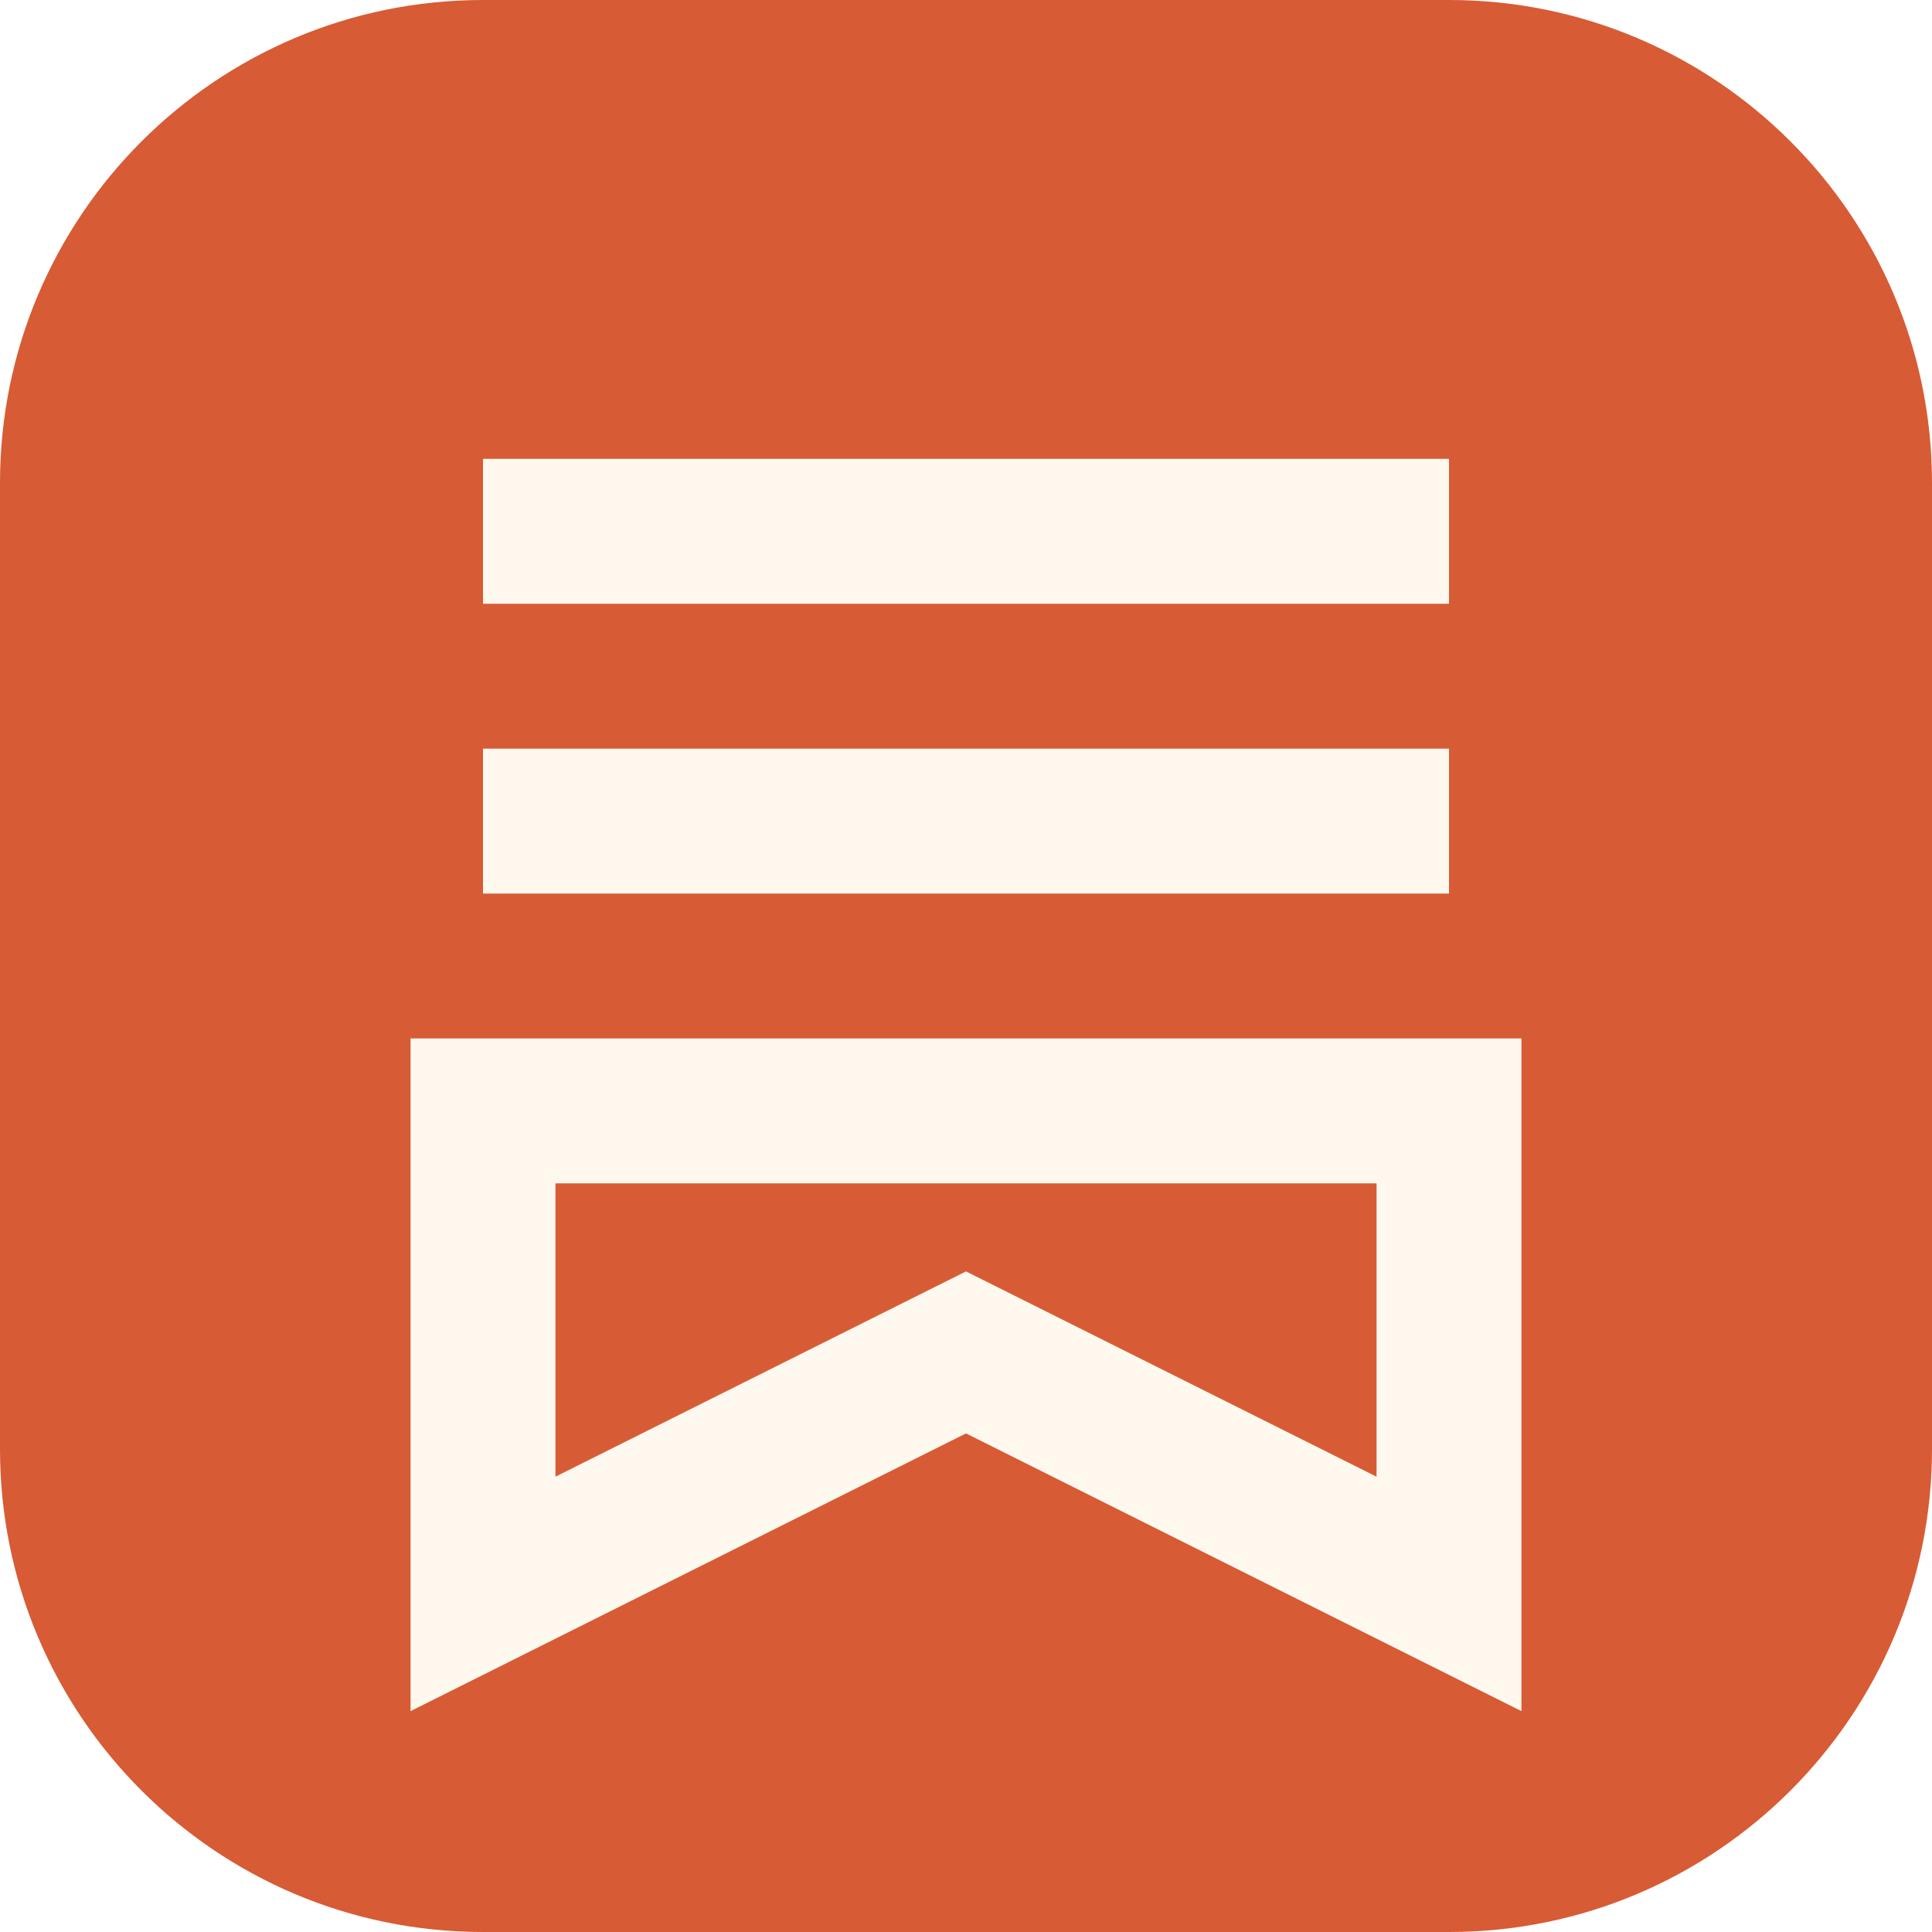
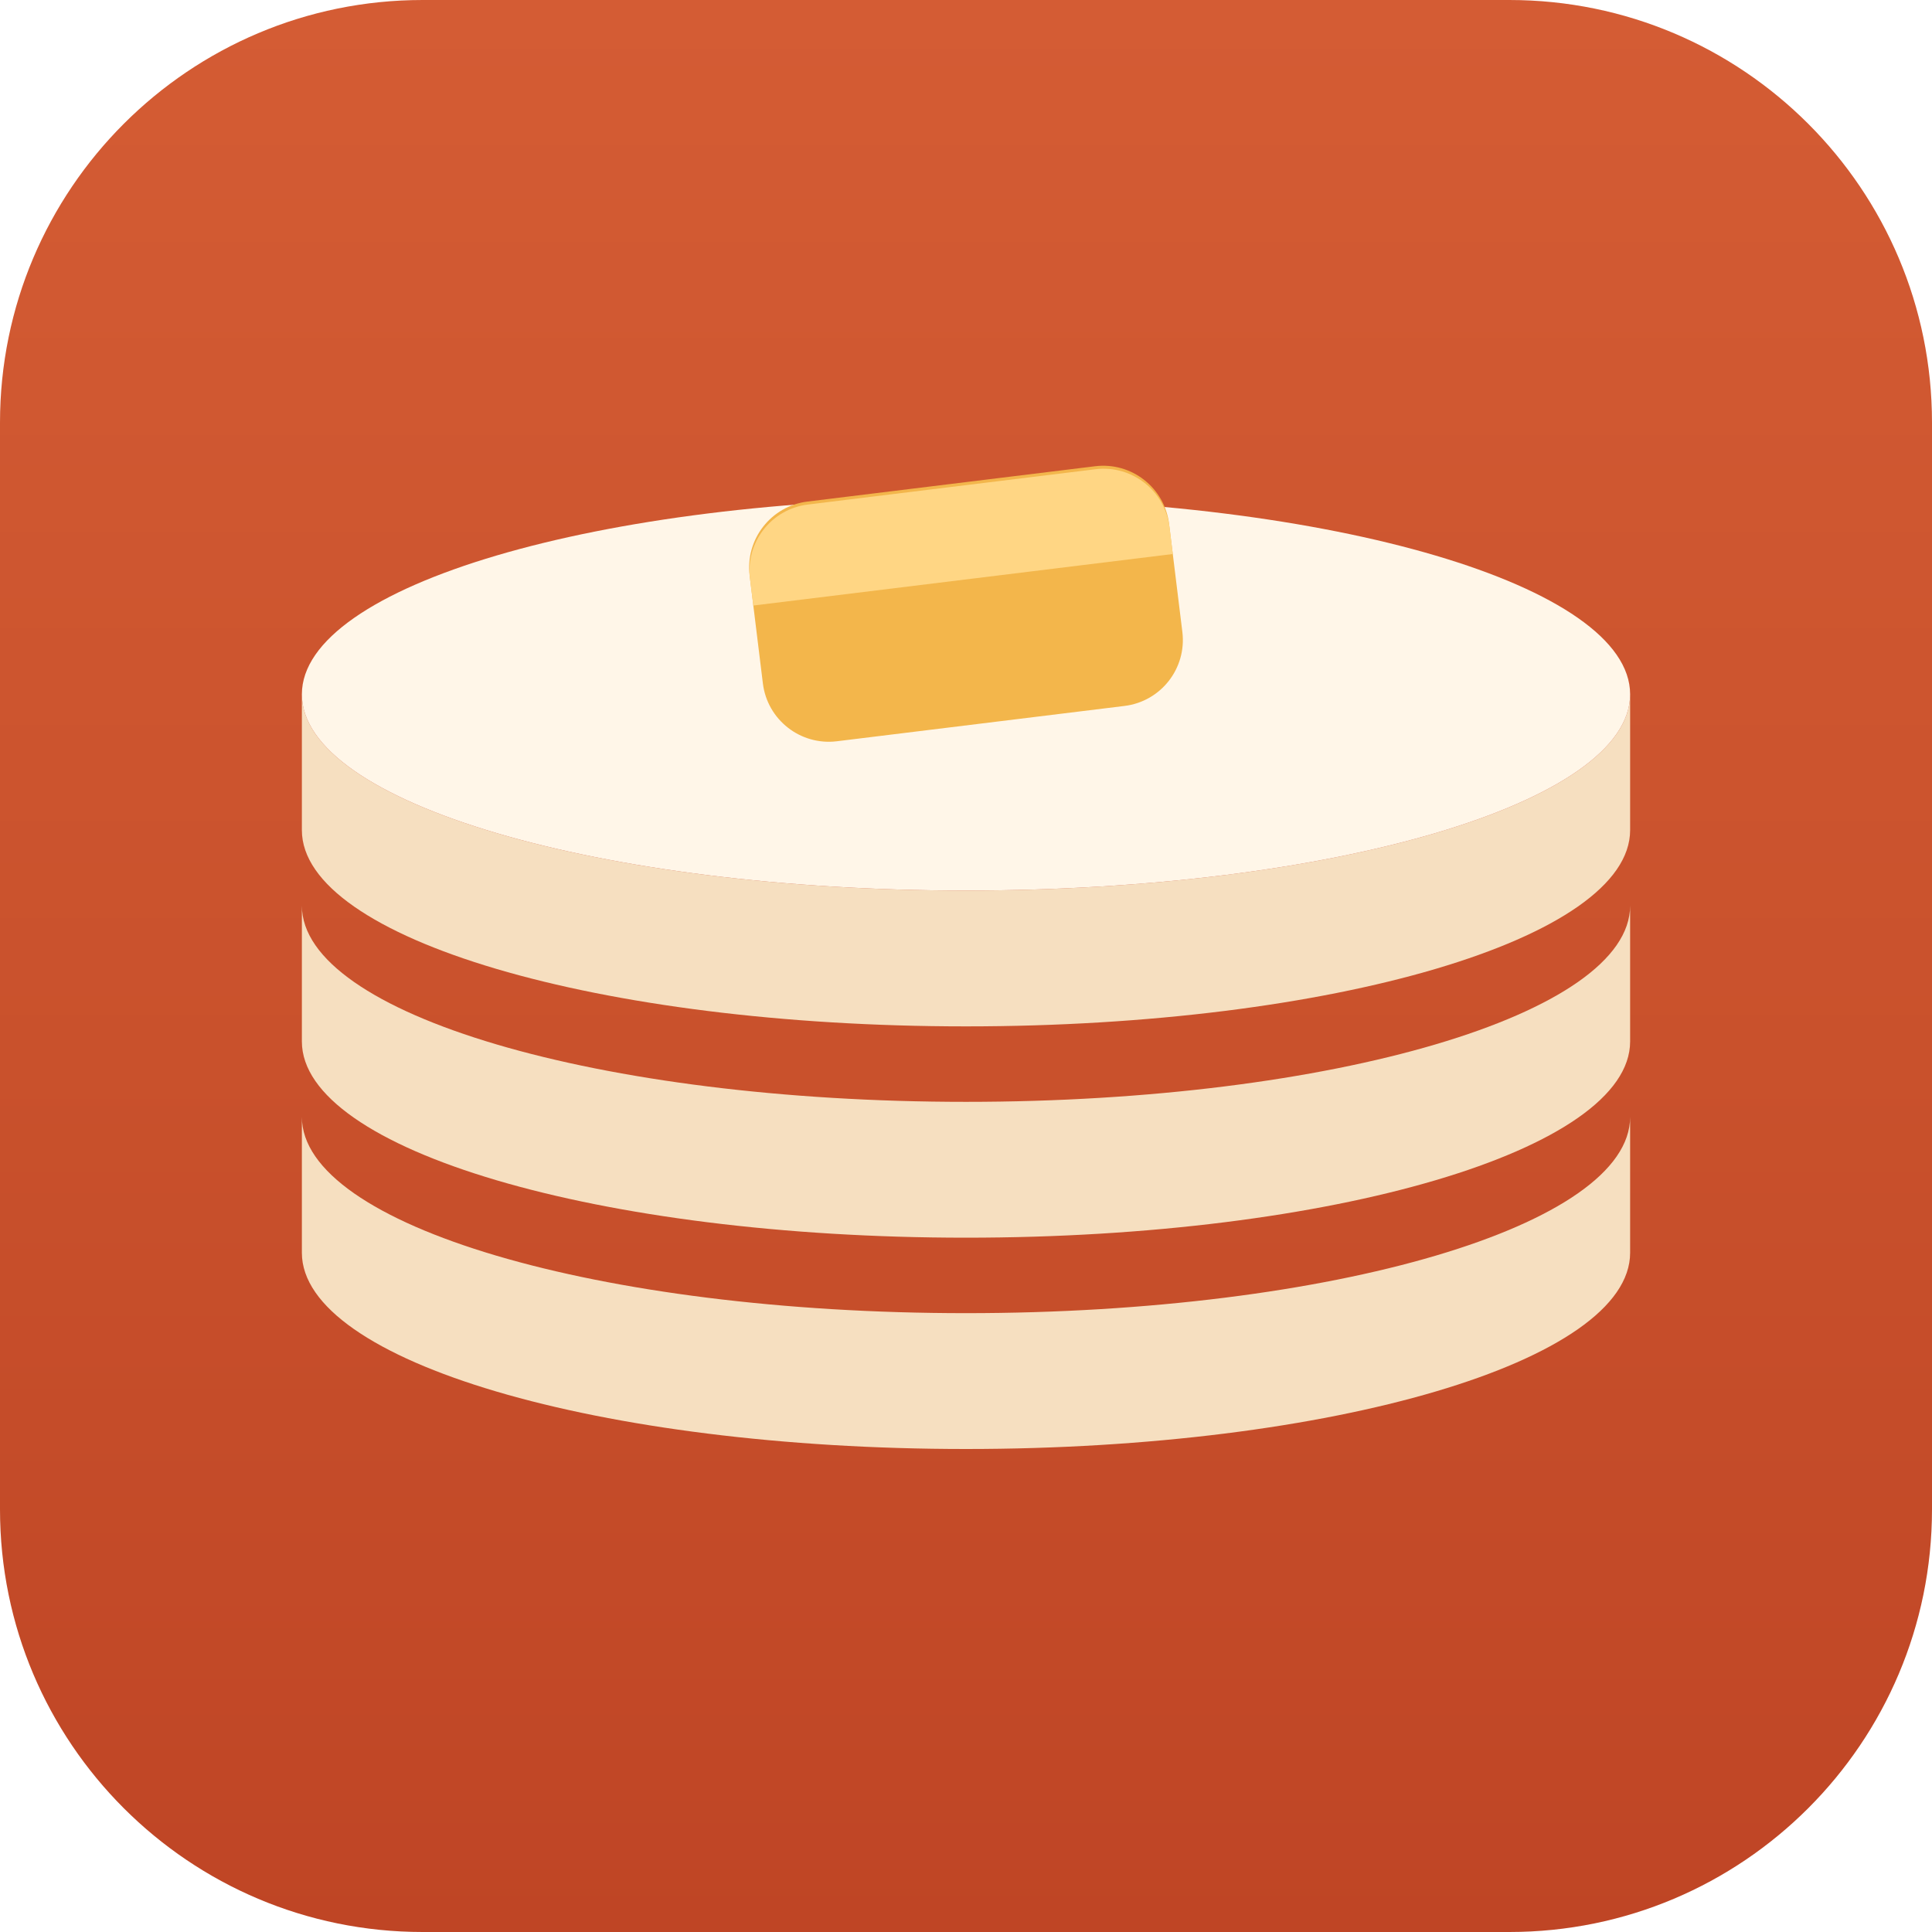
- <svg xmlns="http://www.w3.org/2000/svg" width="40" height="40" viewBox="0 0 40 40" role="img" aria-labelledby="title">
-   <rect width="40" height="40" rx="10" fill="#d75b34" />
-   <path d="M10 11h20M10 17h20M10 23h20v10l-10-5-10 5z" fill="none" stroke="#fff8ee" stroke-width="3" />
+ <svg xmlns="http://www.w3.org/2000/svg" width="128" height="128" viewBox="0 0 64 64" role="img" aria-labelledby="title desc">
+   <defs>
+     <linearGradient id="tile" x1="0" y1="0" x2="0" y2="64" gradientUnits="userSpaceOnUse">
+       <stop offset="0" stop-color="#d45c34" />
+       <stop offset=".55" stop-color="#c9512c" />
+       <stop offset="1" stop-color="#bf4525" />
+     </linearGradient>
+   </defs>
+   <rect width="64" height="64" rx="14" fill="url(#tile)" />
+   <path d="M10 37a22 6.5 0 0 0 44 0v4.5a22 6.5 0 0 1-44 0Z" fill="#f6dfc0" />
+   <path d="M10 30a22 6.5 0 0 0 44 0v4.5a22 6.5 0 0 1-44 0Z" fill="#f6dfc0" />
+   <path d="M10 23a22 6.5 0 0 0 44 0v4.5a22 6.5 0 0 1-44 0Z" fill="#f6dfc0" />
+   <ellipse cx="32" cy="23" rx="22" ry="6.5" fill="#fff6e8" />
+   <g transform="rotate(-7 32 20)" fill="#f3b64b">
+     <rect x="25" y="16" width="14" height="8" rx="2.2" />
+     <path d="M25 19.2v-.9a2.2 2.2 0 0 1 2.2-2.2h9.6a2.2 2.2 0 0 1 2.2 2.2v.9Z" fill="#ffd684" />
+   </g>
</svg>
